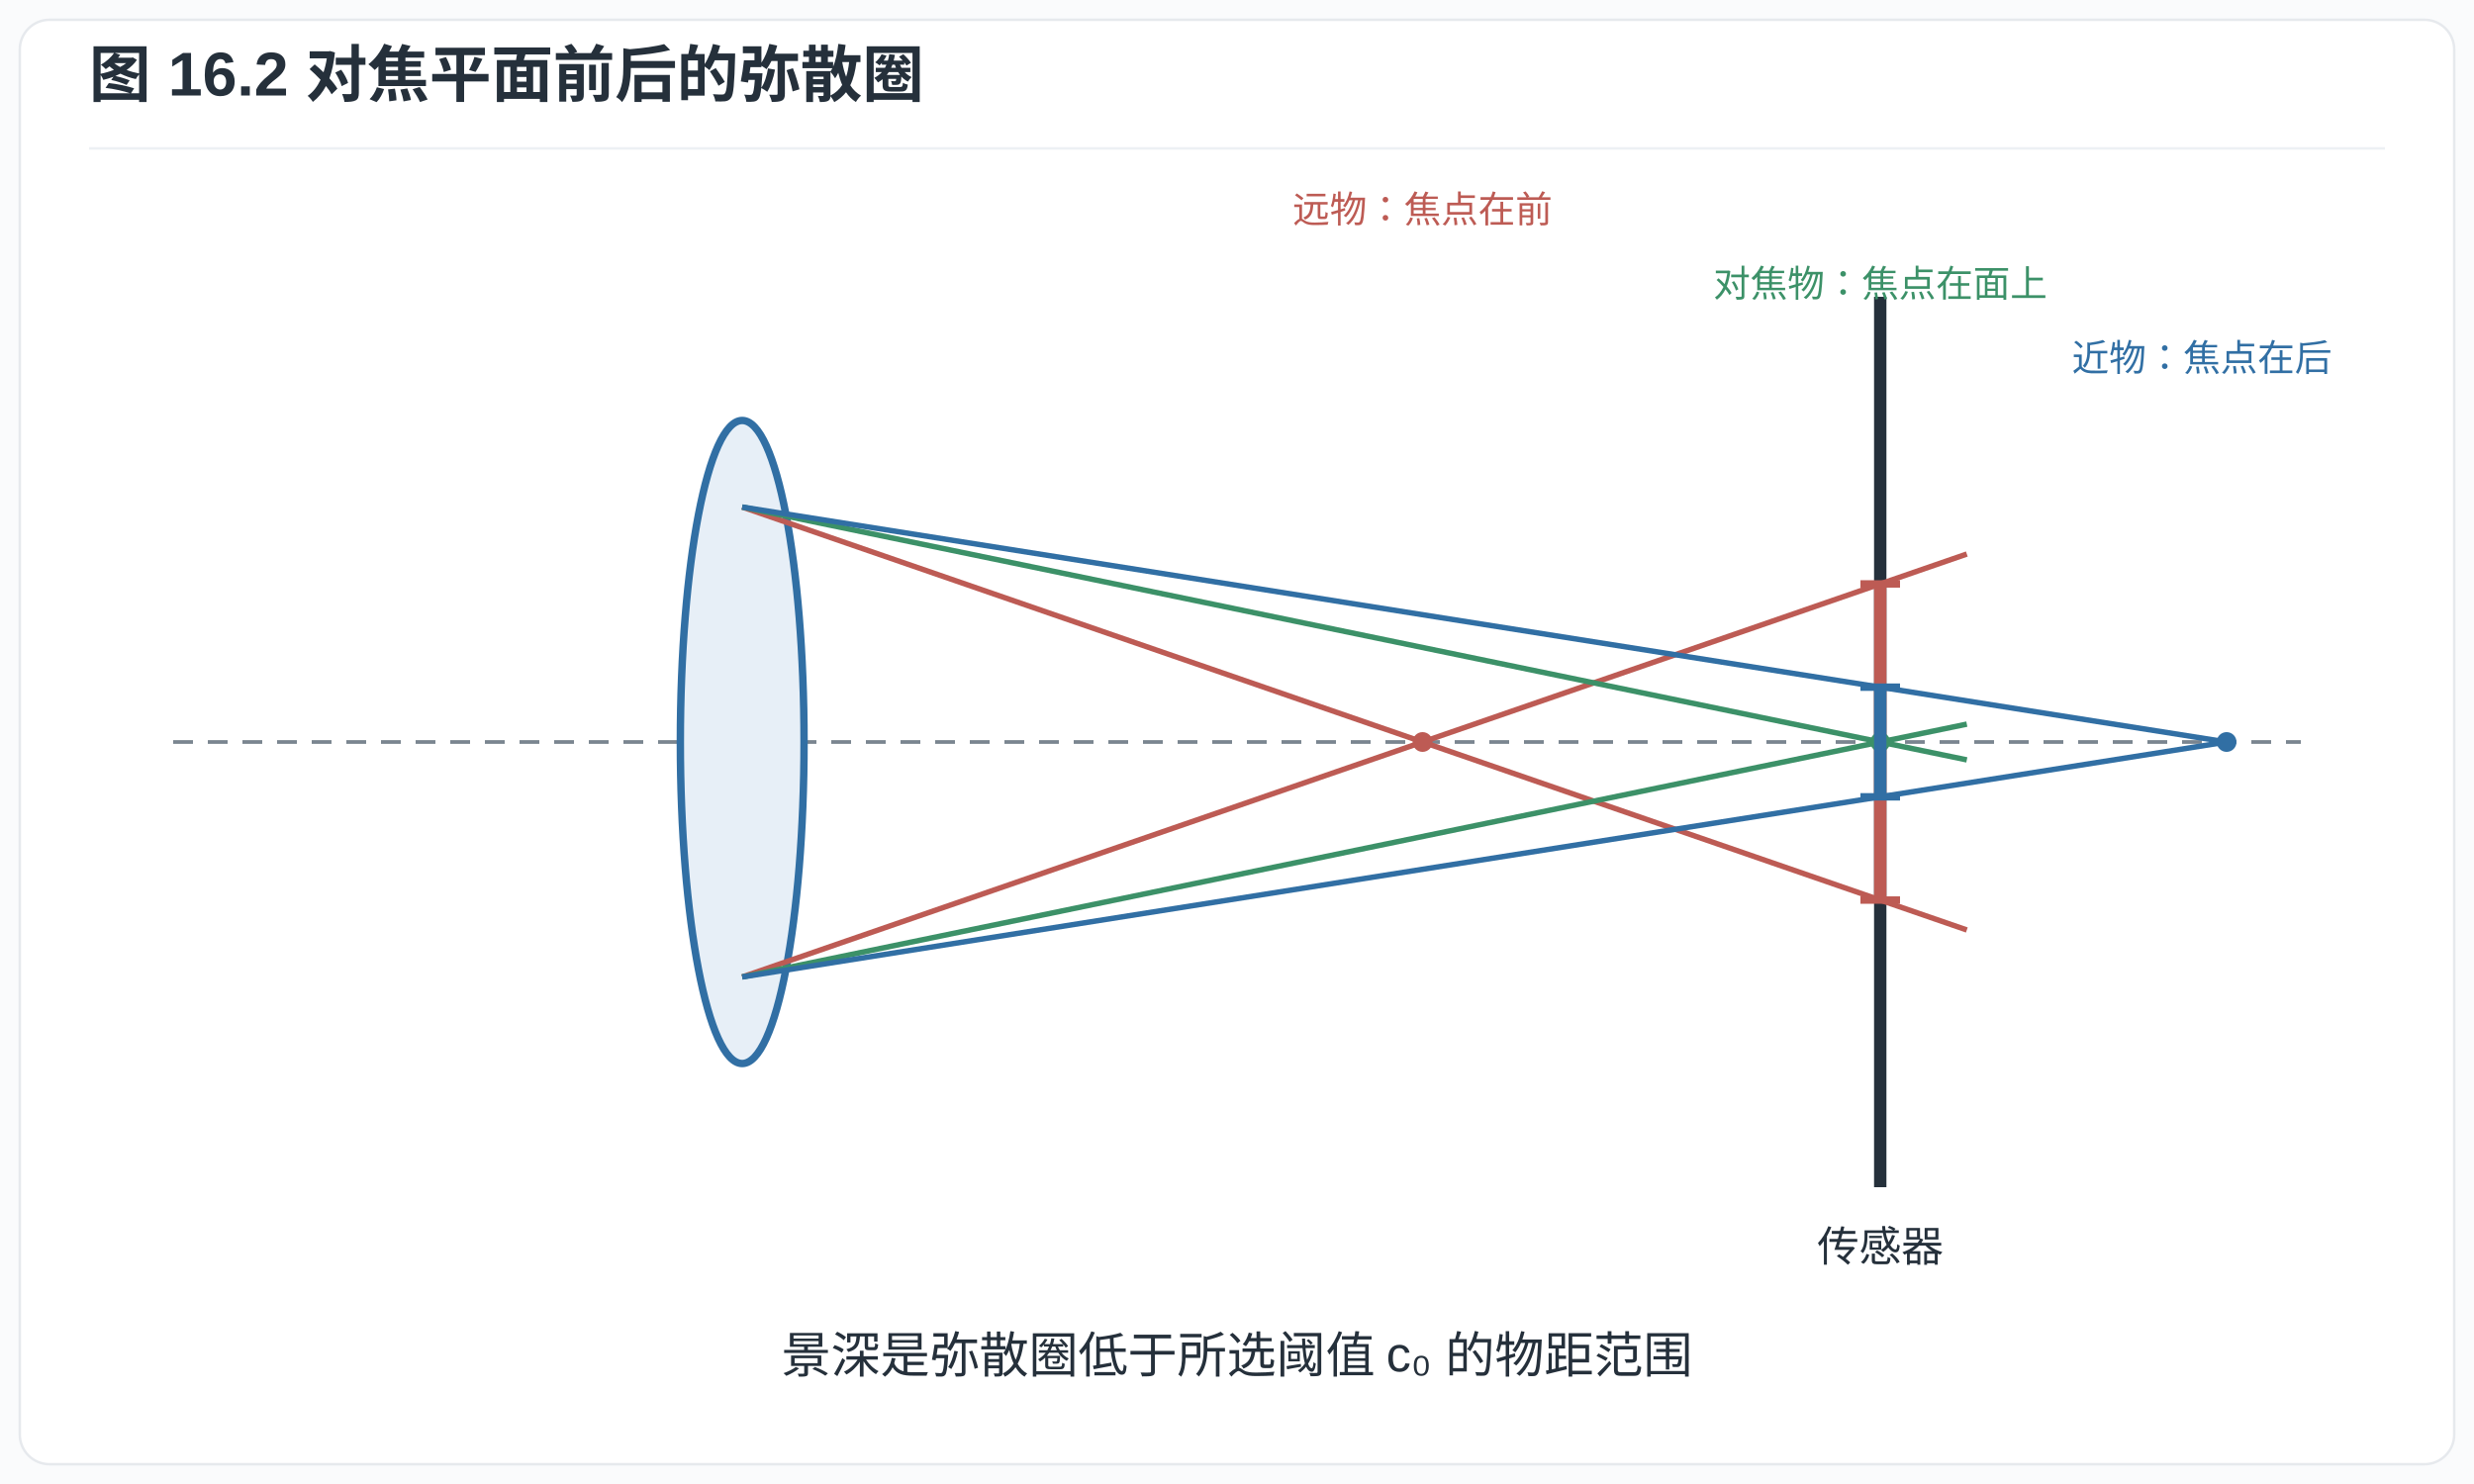
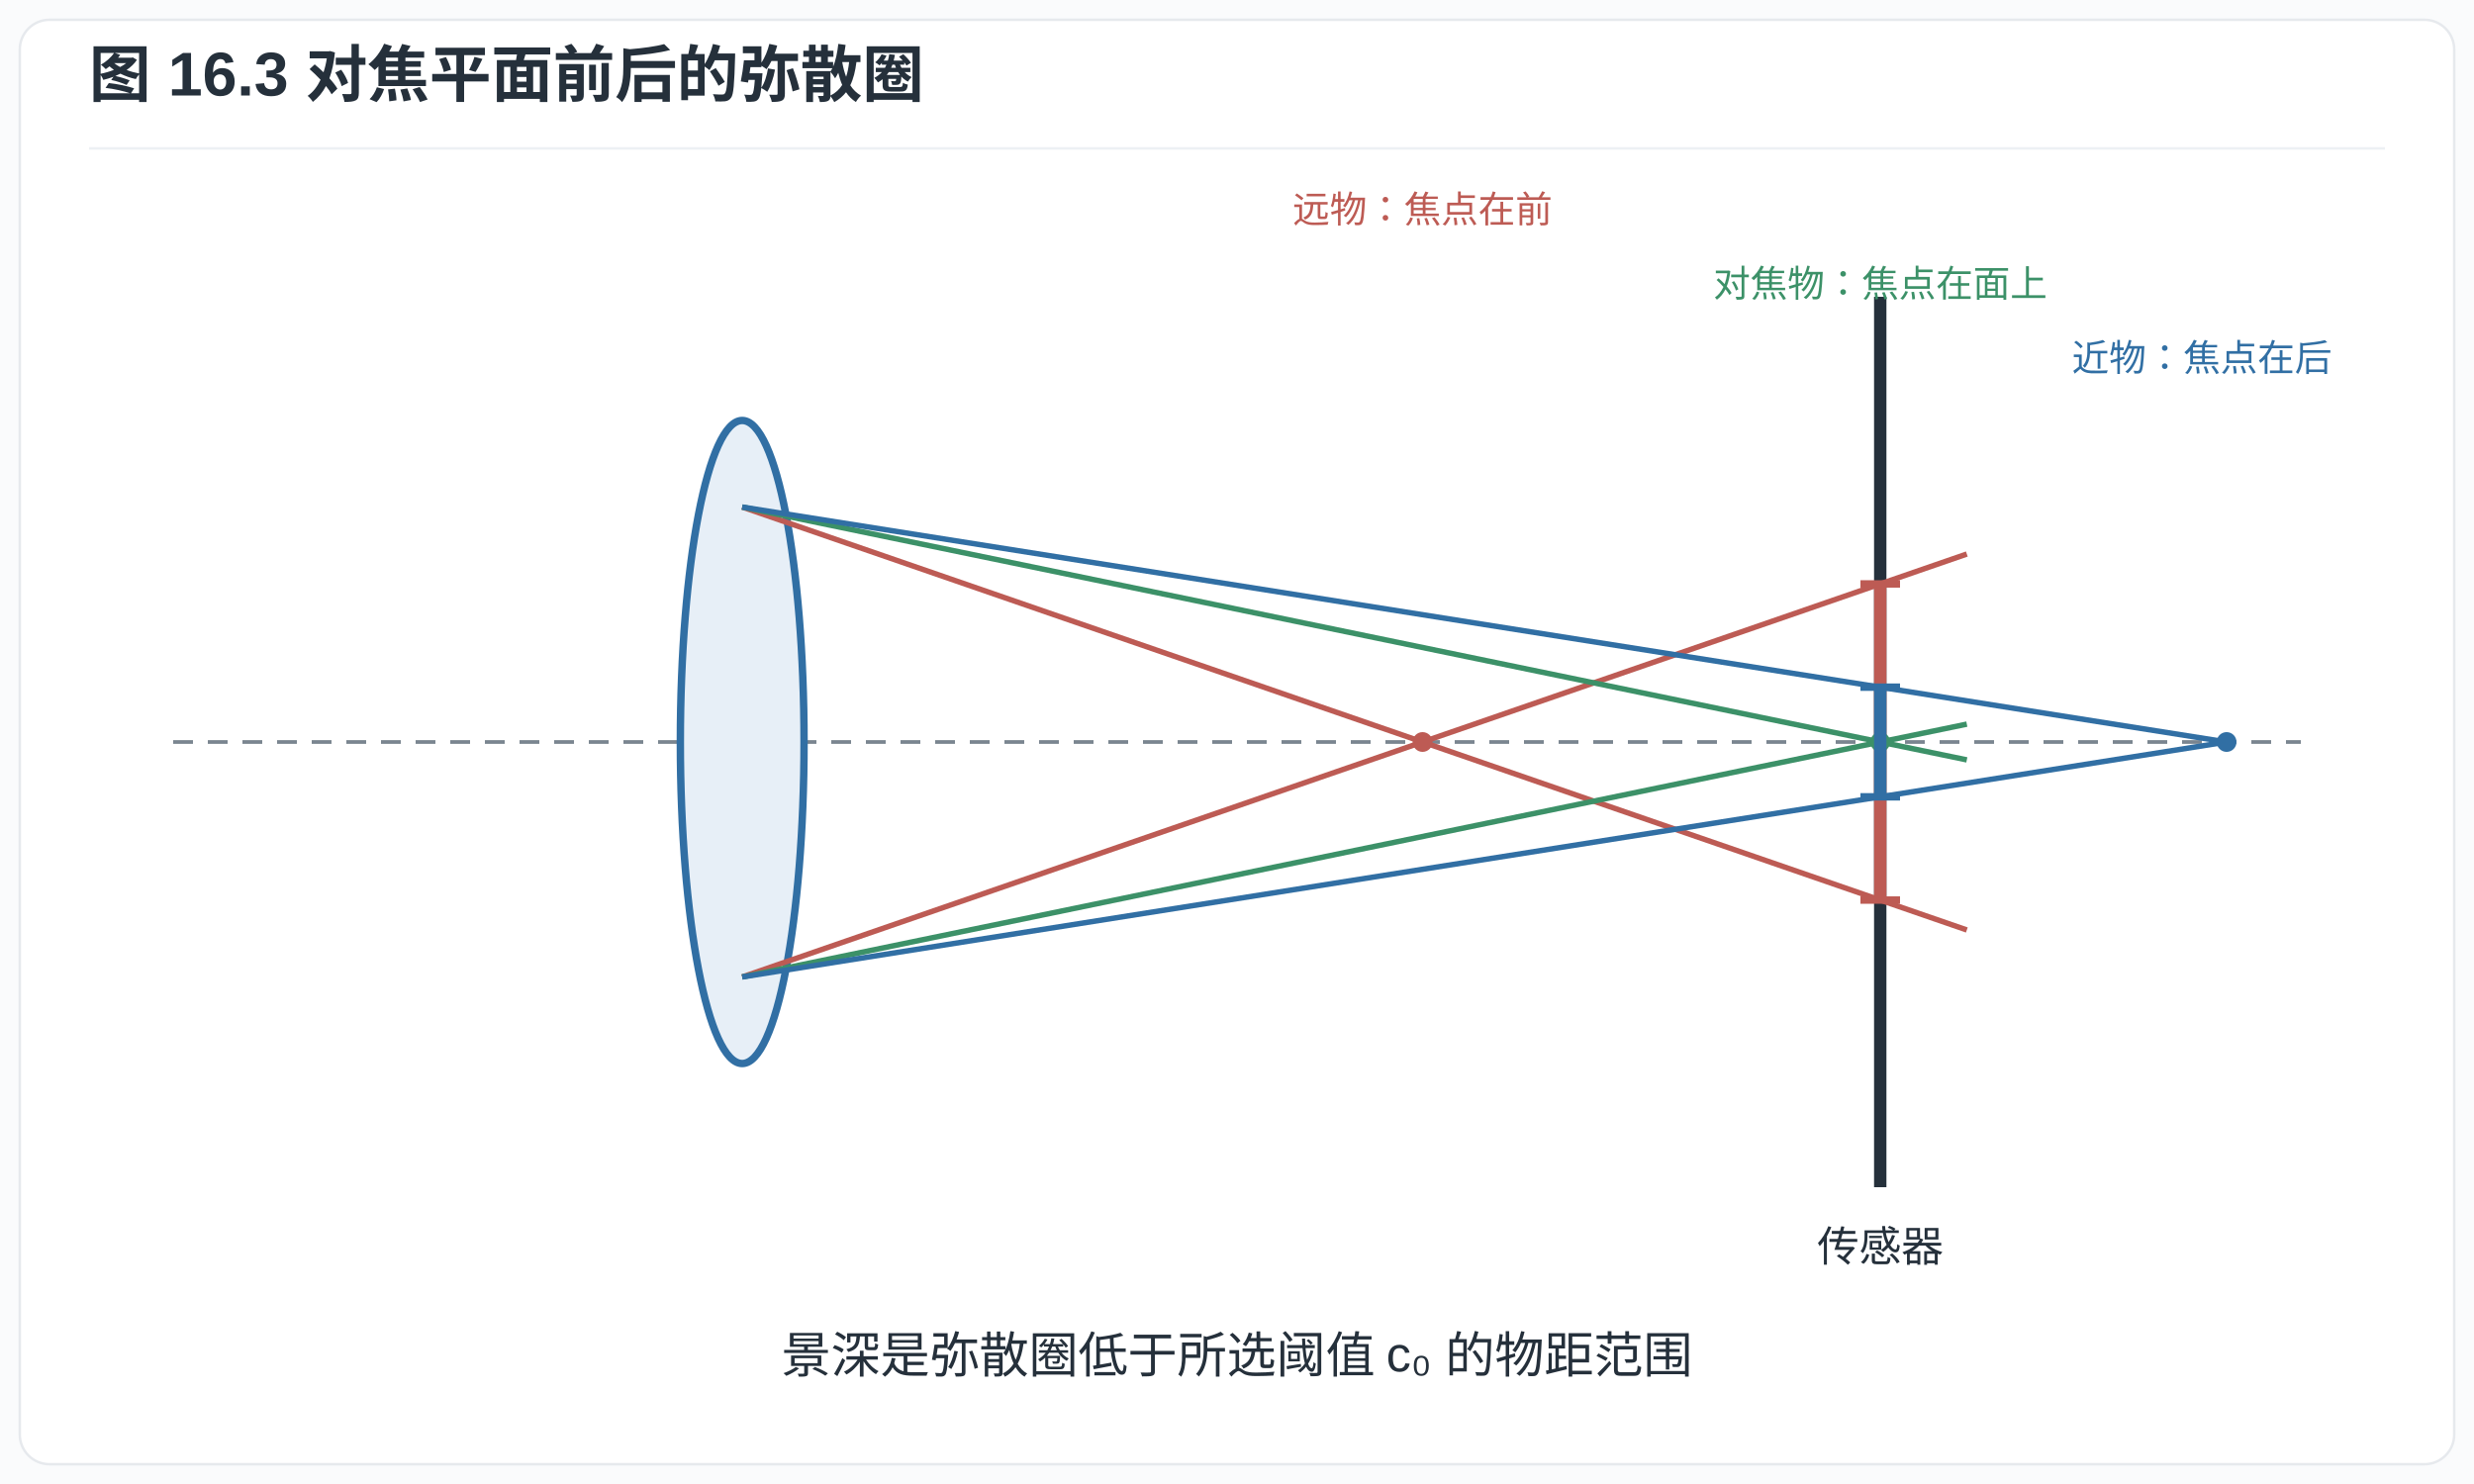
- <svg xmlns="http://www.w3.org/2000/svg" width="1000" height="600" viewBox="0 0 1000 600" role="img" aria-label="图 16.2  对焦平面前后的弥散圈">
+ <svg xmlns="http://www.w3.org/2000/svg" width="1000" height="600" viewBox="0 0 1000 600" role="img" aria-label="图 16.3  对焦平面前后的弥散圈">
  <defs>
    <marker id="arrow" markerWidth="9" markerHeight="9" refX="7" refY="3" orient="auto" markerUnits="strokeWidth">
      <path d="M0,0 L0,6 L8,3 z" fill="context-stroke" />
    </marker>
    <marker id="arrow-open" markerWidth="9" markerHeight="9" refX="7" refY="3" orient="auto" markerUnits="strokeWidth">
      <path d="M0,0 L8,3 L0,6" fill="none" stroke="context-stroke" />
    </marker>
  </defs>
  <rect width="1000" height="600" fill="#fafbfc" />
  <rect x="8" y="8" width="984" height="584" rx="12" fill="#fff" stroke="#e6e9ed" />
-   <text x="36.00" y="39.00" fill="#25303b" font-size="25" font-weight="600" text-anchor="start" font-family="Arial, PingFang SC, Hiragino Sans GB, sans-serif">图 16.2  对焦平面前后的弥散圈</text>
+   <text x="36.00" y="39.00" fill="#25303b" font-size="25" font-weight="600" text-anchor="start" font-family="Arial, PingFang SC, Hiragino Sans GB, sans-serif">图 16.3  对焦平面前后的弥散圈</text>
  <line x1="36.00" y1="60.00" x2="964.00" y2="60.00" stroke="#edf0f4" stroke-width="1" opacity="1.0" />
  <line x1="70.00" y1="300.00" x2="930.00" y2="300.00" stroke="#7a8590" stroke-width="1.5" opacity="1.0" stroke-dasharray="8 6" />
  <ellipse cx="300.00" cy="300.00" rx="25.00" ry="130.00" fill="#e7eff7" stroke="#316fa4" stroke-width="3" opacity="1.0" />
  <line x1="760.00" y1="120.00" x2="760.00" y2="480.00" stroke="#25303b" stroke-width="5" opacity="1.0" />
  <text x="760.00" y="510.00" fill="#25303b" font-size="17" font-weight="400" text-anchor="middle" font-family="Arial, PingFang SC, Hiragino Sans GB, sans-serif">传感器</text>
  <line x1="300.00" y1="205.00" x2="795.00" y2="376.00" stroke="#bd5b54" stroke-width="2.2" opacity="1.0" />
  <line x1="300.00" y1="395.00" x2="795.00" y2="224.00" stroke="#bd5b54" stroke-width="2.2" opacity="1.0" />
  <circle cx="575.00" cy="300.00" r="3.00" fill="#bd5b54" stroke="#bd5b54" stroke-width="2" opacity="1.0" />
  <line x1="760.00" y1="236.09" x2="760.00" y2="363.91" stroke="#bd5b54" stroke-width="5" opacity="1.0" />
  <line x1="752.00" y1="236.09" x2="768.00" y2="236.09" stroke="#bd5b54" stroke-width="3" opacity="1.0" />
  <line x1="752.00" y1="363.91" x2="768.00" y2="363.91" stroke="#bd5b54" stroke-width="3" opacity="1.0" />
  <text x="575.00" y="90.00" fill="#bd5b54" font-size="15" font-weight="400" text-anchor="middle" font-family="Arial, PingFang SC, Hiragino Sans GB, sans-serif">远物：焦点在前</text>
  <line x1="300.00" y1="205.00" x2="795.00" y2="307.23" stroke="#3c9168" stroke-width="2.2" opacity="1.0" />
  <line x1="300.00" y1="395.00" x2="795.00" y2="292.77" stroke="#3c9168" stroke-width="2.2" opacity="1.0" />
  <circle cx="760.00" cy="300.00" r="3.00" fill="#3c9168" stroke="#3c9168" stroke-width="2" opacity="1.0" />
  <text x="760.00" y="120.00" fill="#3c9168" font-size="15" font-weight="400" text-anchor="middle" font-family="Arial, PingFang SC, Hiragino Sans GB, sans-serif">对焦物：焦点在面上</text>
  <line x1="300.00" y1="205.00" x2="900.00" y2="300.00" stroke="#316fa4" stroke-width="2.2" opacity="1.0" />
  <line x1="300.00" y1="395.00" x2="900.00" y2="300.00" stroke="#316fa4" stroke-width="2.2" opacity="1.0" />
  <circle cx="900.00" cy="300.00" r="3.00" fill="#316fa4" stroke="#316fa4" stroke-width="2" opacity="1.0" />
  <line x1="760.00" y1="277.83" x2="760.00" y2="322.17" stroke="#316fa4" stroke-width="5" opacity="1.0" />
  <line x1="752.00" y1="277.83" x2="768.00" y2="277.83" stroke="#316fa4" stroke-width="3" opacity="1.0" />
  <line x1="752.00" y1="322.17" x2="768.00" y2="322.17" stroke="#316fa4" stroke-width="3" opacity="1.0" />
  <text x="890.00" y="150.00" fill="#316fa4" font-size="15" font-weight="400" text-anchor="middle" font-family="Arial, PingFang SC, Hiragino Sans GB, sans-serif">近物：焦点在后</text>
  <text x="500.00" y="555.00" fill="#25303b" font-size="20" font-weight="400" text-anchor="middle" font-family="Arial, PingFang SC, Hiragino Sans GB, sans-serif">景深是弥散圈低于所选阈值 c₀ 的物距范围</text>
</svg>
